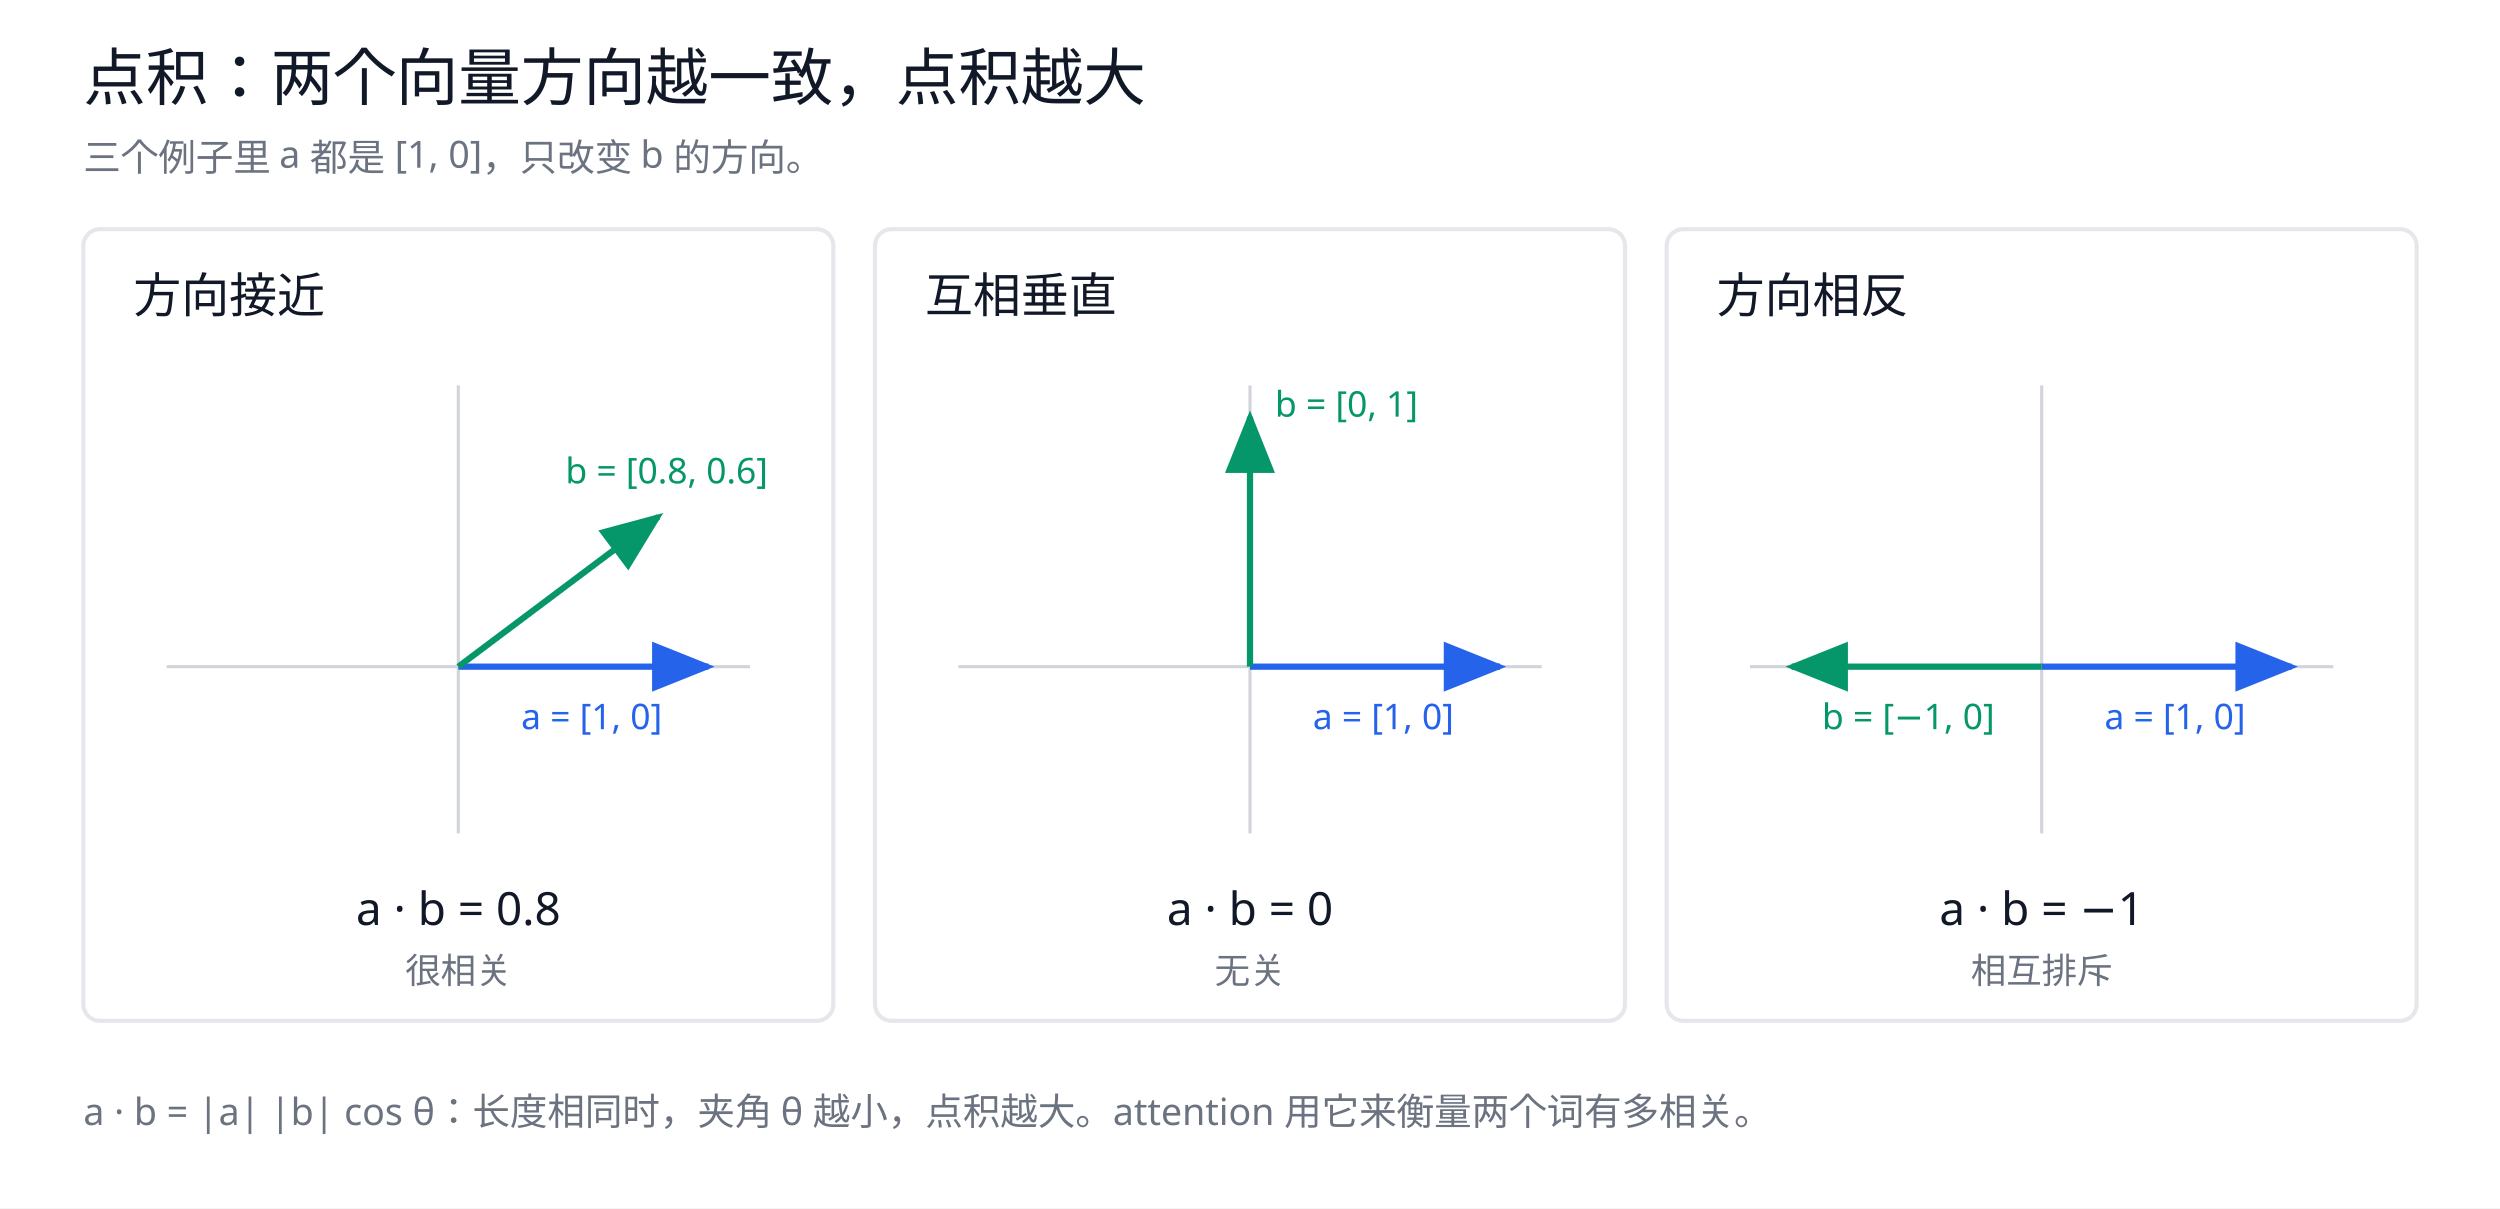
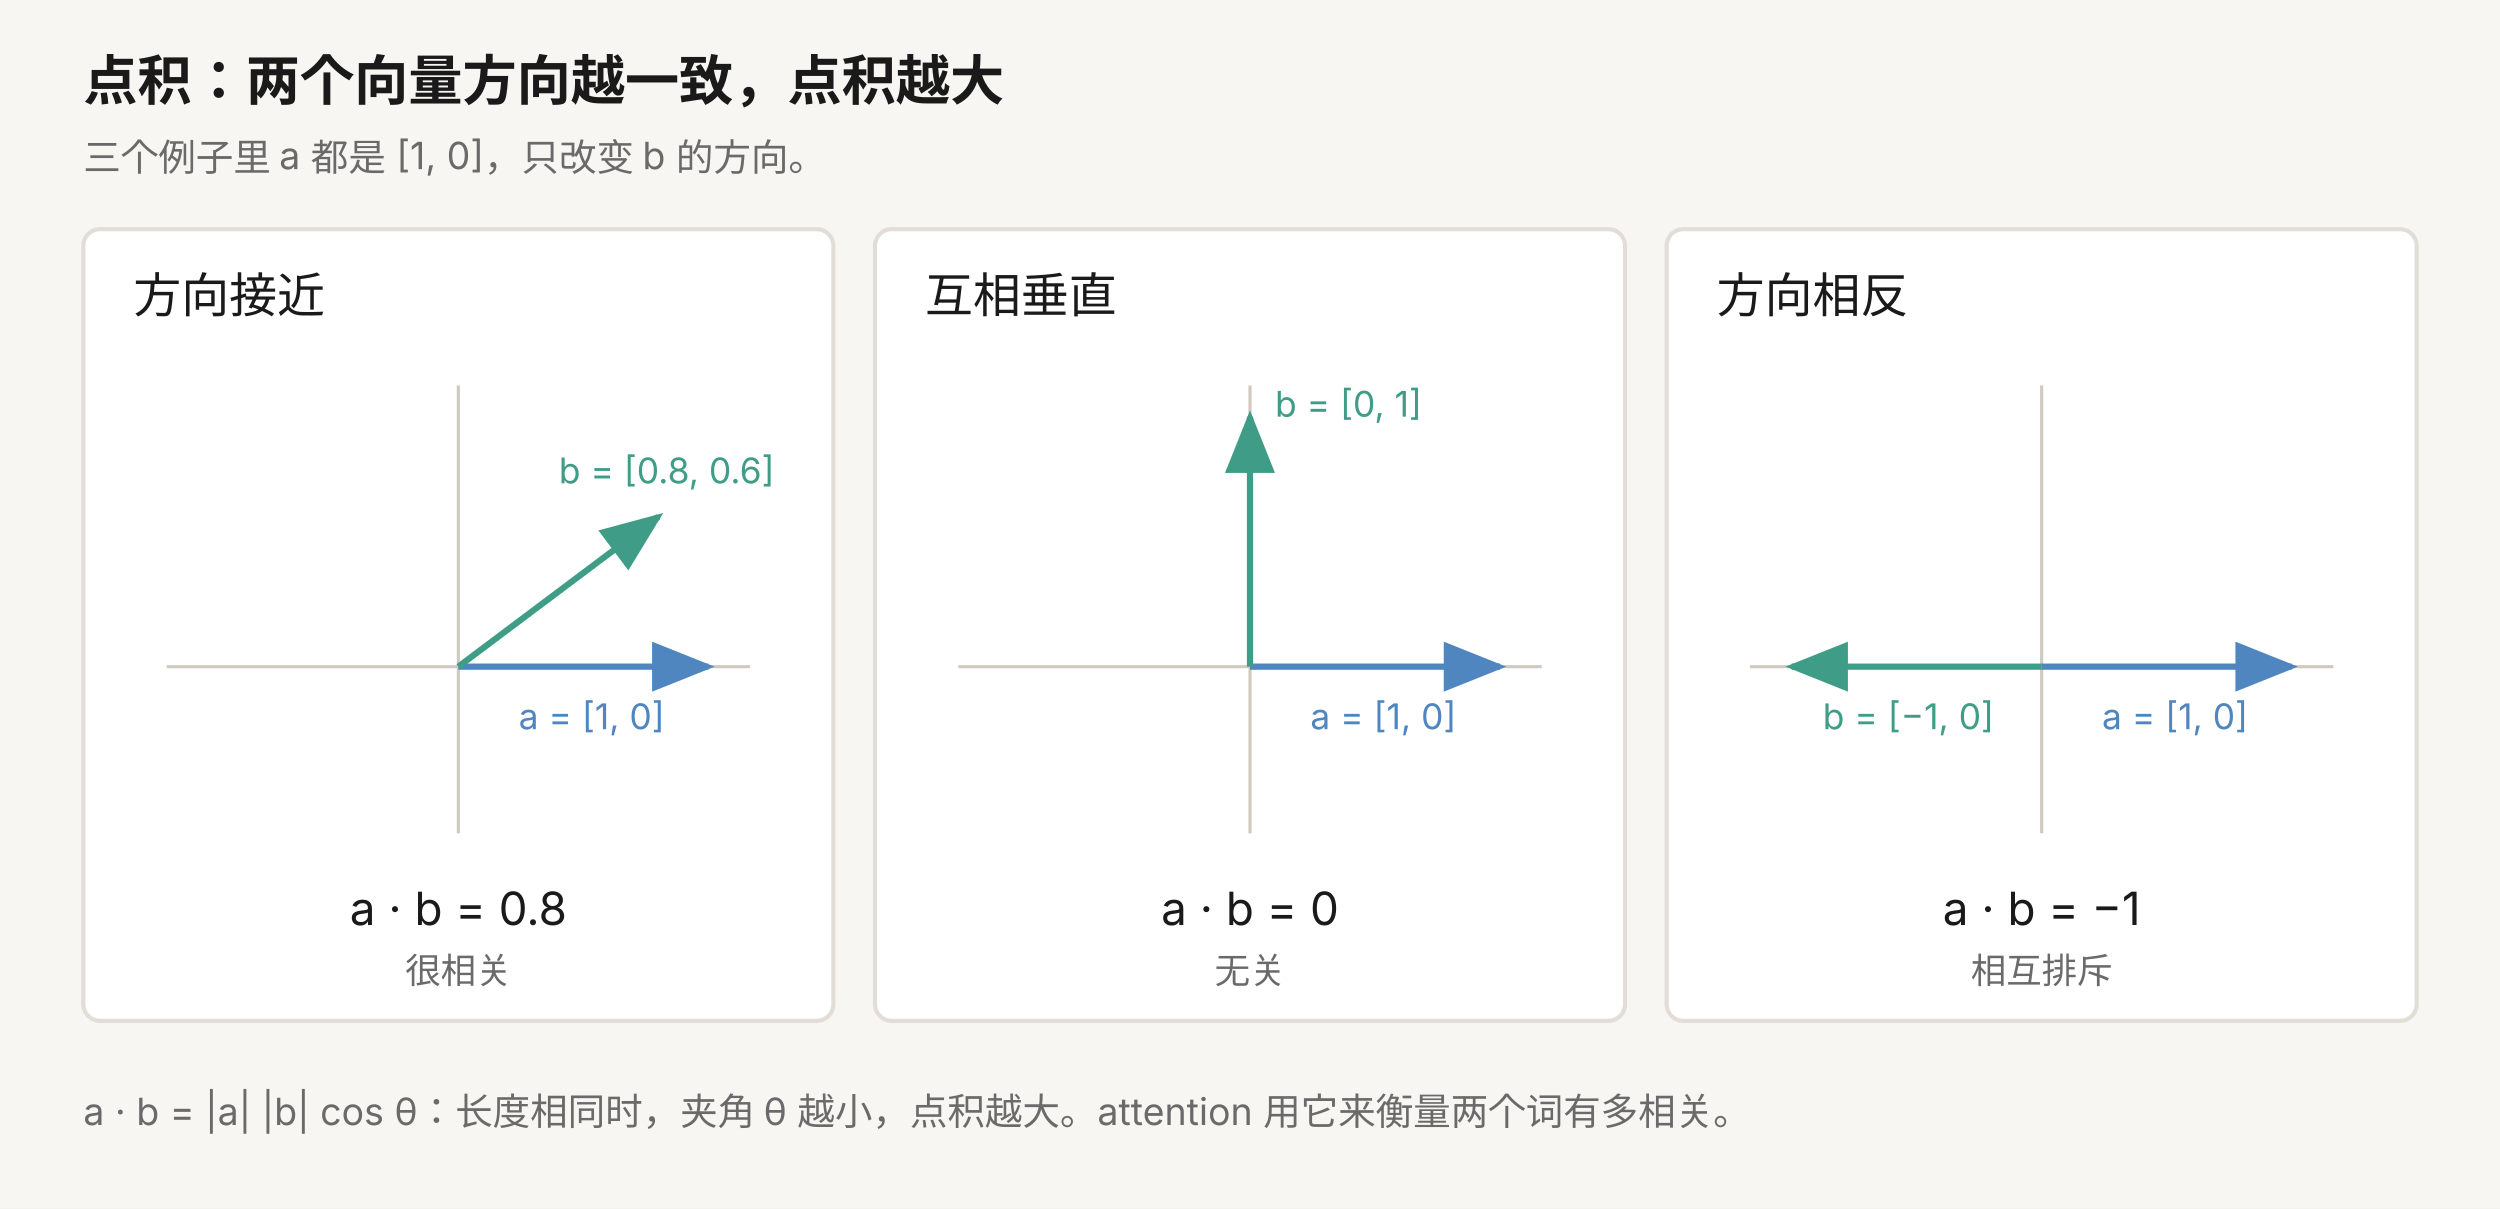
<svg xmlns="http://www.w3.org/2000/svg" width="1200" height="580" viewBox="0 0 1200 580">
-   <style>text{font-family:'Microsoft YaHei','SimHei',sans-serif}</style>
+   <style>text{font-family:-apple-system,'Segoe UI','PingFang SC','Microsoft YaHei','SimHei',sans-serif}</style>
  <defs>
    <marker id="arrow" markerWidth="10" markerHeight="8" refX="9" refY="4" orient="auto">
-       <path d="M0 0L10 4L0 8Z" fill="#2563eb" />
+       <path d="M0 0L10 4L0 8Z" fill="#4f86c0" />
    </marker>
    <marker id="arrow-g" markerWidth="10" markerHeight="8" refX="9" refY="4" orient="auto">
-       <path d="M0 0L10 4L0 8Z" fill="#059669" />
+       <path d="M0 0L10 4L0 8Z" fill="#3f9c86" />
    </marker>
+     <marker id="arrow-clay" markerWidth="10" markerHeight="8" refX="9" refY="4" orient="auto">
+       <path d="M0 0L10 4L0 8Z" fill="#d97757" />
+     </marker>
+     <filter id="soft">
+       <feDropShadow dx="0" dy="2" stdDeviation="5" flood-color="#000" flood-opacity="0.06" />
+     </filter>
  </defs>
-   <rect width="1200" height="580" fill="#ffffff" />
-   <text x="40" y="48" font-size="30" fill="#111827" text-anchor="start">点积：两个向量方向越一致，点积越大</text>
-   <text x="40" y="82" font-size="18" fill="#6b7280" text-anchor="start">三个例子里 a 都是 [1, 0]，只改变 b 的方向。</text>
-   <rect x="40" y="110" width="360" height="380" rx="8" fill="#ffffff" stroke="#e5e7eb" stroke-width="2" />
-   <text x="64" y="150" font-size="23" fill="#111827" text-anchor="start">方向接近</text>
-   <line x1="80" y1="320" x2="360" y2="320" stroke="#d1d5db" stroke-width="1.5" />
-   <line x1="220" y1="185" x2="220" y2="400" stroke="#d1d5db" stroke-width="1.5" />
-   <line x1="220" y1="320" x2="340" y2="320" stroke="#2563eb" stroke-width="3" marker-end="url(#arrow)" />
-   <line x1="220" y1="320" x2="316" y2="248" stroke="#059669" stroke-width="3" marker-end="url(#arrow-g)" />
-   <text x="284" y="350" font-size="17" fill="#2563eb" text-anchor="middle">a = [1, 0]</text>
-   <text x="320" y="232" font-size="17" fill="#059669" text-anchor="middle">b = [0.8, 0.6]</text>
-   <text x="220" y="444" font-size="22" fill="#111827" text-anchor="middle">a · b = 0.8</text>
-   <text x="220" y="472" font-size="17" fill="#6b7280" text-anchor="middle">很相关</text>
-   <rect x="420" y="110" width="360" height="380" rx="8" fill="#ffffff" stroke="#e5e7eb" stroke-width="2" />
-   <text x="444" y="150" font-size="23" fill="#111827" text-anchor="start">互相垂直</text>
-   <line x1="460" y1="320" x2="740" y2="320" stroke="#d1d5db" stroke-width="1.5" />
-   <line x1="600" y1="185" x2="600" y2="400" stroke="#d1d5db" stroke-width="1.5" />
-   <line x1="600" y1="320" x2="720" y2="320" stroke="#2563eb" stroke-width="3" marker-end="url(#arrow)" />
-   <line x1="600" y1="320" x2="600" y2="200" stroke="#059669" stroke-width="3" marker-end="url(#arrow-g)" />
-   <text x="664" y="350" font-size="17" fill="#2563eb" text-anchor="middle">a = [1, 0]</text>
-   <text x="612" y="200" font-size="17" fill="#059669" text-anchor="start">b = [0, 1]</text>
-   <text x="600" y="444" font-size="22" fill="#111827" text-anchor="middle">a · b = 0</text>
-   <text x="600" y="472" font-size="17" fill="#6b7280" text-anchor="middle">无关</text>
-   <rect x="800" y="110" width="360" height="380" rx="8" fill="#ffffff" stroke="#e5e7eb" stroke-width="2" />
-   <text x="824" y="150" font-size="23" fill="#111827" text-anchor="start">方向相反</text>
-   <line x1="840" y1="320" x2="1120" y2="320" stroke="#d1d5db" stroke-width="1.5" />
-   <line x1="980" y1="185" x2="980" y2="400" stroke="#d1d5db" stroke-width="1.5" />
-   <line x1="980" y1="320" x2="1100" y2="320" stroke="#2563eb" stroke-width="3" marker-end="url(#arrow)" />
-   <line x1="980" y1="320" x2="860" y2="320" stroke="#059669" stroke-width="3" marker-end="url(#arrow-g)" />
-   <text x="1044" y="350" font-size="17" fill="#2563eb" text-anchor="middle">a = [1, 0]</text>
-   <text x="916" y="350" font-size="17" fill="#059669" text-anchor="middle">b = [−1, 0]</text>
-   <text x="980" y="444" font-size="22" fill="#111827" text-anchor="middle">a · b = −1</text>
-   <text x="980" y="472" font-size="17" fill="#6b7280" text-anchor="middle">相互排斥</text>
-   <text x="40" y="540" font-size="18" fill="#6b7280" text-anchor="start">a · b = |a| |b| cos θ：长度相同时，夹角 θ 越小，点积越大。attention 用它来衡量两个词有多相关。</text>
+   <rect width="1200" height="580" fill="#f8f6f3" />
+   <text x="40" y="48" font-size="26" fill="#1a1a1a" text-anchor="start" font-weight="700">点积：两个向量方向越一致，点积越大</text>
+   <text x="40" y="82" font-size="18" fill="#6a6a6a" text-anchor="start">三个例子里 a 都是 [1, 0]，只改变 b 的方向。</text>
+   <rect x="40" y="110" width="360" height="380" rx="8" fill="#ffffff" stroke="#e2ddd6" stroke-width="2" />
+   <text x="64" y="150" font-size="23" fill="#1a1a1a" text-anchor="start">方向接近</text>
+   <line x1="80" y1="320" x2="360" y2="320" stroke="#cfc9c0" stroke-width="1.5" />
+   <line x1="220" y1="185" x2="220" y2="400" stroke="#cfc9c0" stroke-width="1.5" />
+   <line x1="220" y1="320" x2="340" y2="320" stroke="#4f86c0" stroke-width="3" marker-end="url(#arrow)" />
+   <line x1="220" y1="320" x2="316" y2="248" stroke="#3f9c86" stroke-width="3" marker-end="url(#arrow-g)" />
+   <text x="284" y="350" font-size="17" fill="#4f86c0" text-anchor="middle">a = [1, 0]</text>
+   <text x="320" y="232" font-size="17" fill="#3f9c86" text-anchor="middle">b = [0.8, 0.6]</text>
+   <text x="220" y="444" font-size="22" fill="#1a1a1a" text-anchor="middle">a · b = 0.8</text>
+   <text x="220" y="472" font-size="17" fill="#6a6a6a" text-anchor="middle">很相关</text>
+   <rect x="420" y="110" width="360" height="380" rx="8" fill="#ffffff" stroke="#e2ddd6" stroke-width="2" />
+   <text x="444" y="150" font-size="23" fill="#1a1a1a" text-anchor="start">互相垂直</text>
+   <line x1="460" y1="320" x2="740" y2="320" stroke="#cfc9c0" stroke-width="1.5" />
+   <line x1="600" y1="185" x2="600" y2="400" stroke="#cfc9c0" stroke-width="1.5" />
+   <line x1="600" y1="320" x2="720" y2="320" stroke="#4f86c0" stroke-width="3" marker-end="url(#arrow)" />
+   <line x1="600" y1="320" x2="600" y2="200" stroke="#3f9c86" stroke-width="3" marker-end="url(#arrow-g)" />
+   <text x="664" y="350" font-size="17" fill="#4f86c0" text-anchor="middle">a = [1, 0]</text>
+   <text x="612" y="200" font-size="17" fill="#3f9c86" text-anchor="start">b = [0, 1]</text>
+   <text x="600" y="444" font-size="22" fill="#1a1a1a" text-anchor="middle">a · b = 0</text>
+   <text x="600" y="472" font-size="17" fill="#6a6a6a" text-anchor="middle">无关</text>
+   <rect x="800" y="110" width="360" height="380" rx="8" fill="#ffffff" stroke="#e2ddd6" stroke-width="2" />
+   <text x="824" y="150" font-size="23" fill="#1a1a1a" text-anchor="start">方向相反</text>
+   <line x1="840" y1="320" x2="1120" y2="320" stroke="#cfc9c0" stroke-width="1.5" />
+   <line x1="980" y1="185" x2="980" y2="400" stroke="#cfc9c0" stroke-width="1.5" />
+   <line x1="980" y1="320" x2="1100" y2="320" stroke="#4f86c0" stroke-width="3" marker-end="url(#arrow)" />
+   <line x1="980" y1="320" x2="860" y2="320" stroke="#3f9c86" stroke-width="3" marker-end="url(#arrow-g)" />
+   <text x="1044" y="350" font-size="17" fill="#4f86c0" text-anchor="middle">a = [1, 0]</text>
+   <text x="916" y="350" font-size="17" fill="#3f9c86" text-anchor="middle">b = [−1, 0]</text>
+   <text x="980" y="444" font-size="22" fill="#1a1a1a" text-anchor="middle">a · b = −1</text>
+   <text x="980" y="472" font-size="17" fill="#6a6a6a" text-anchor="middle">相互排斥</text>
+   <text x="40" y="540" font-size="18" fill="#6a6a6a" text-anchor="start">a · b = |a| |b| cos θ：长度相同时，夹角 θ 越小，点积越大。attention 用它来衡量两个词有多相关。</text>
</svg>
